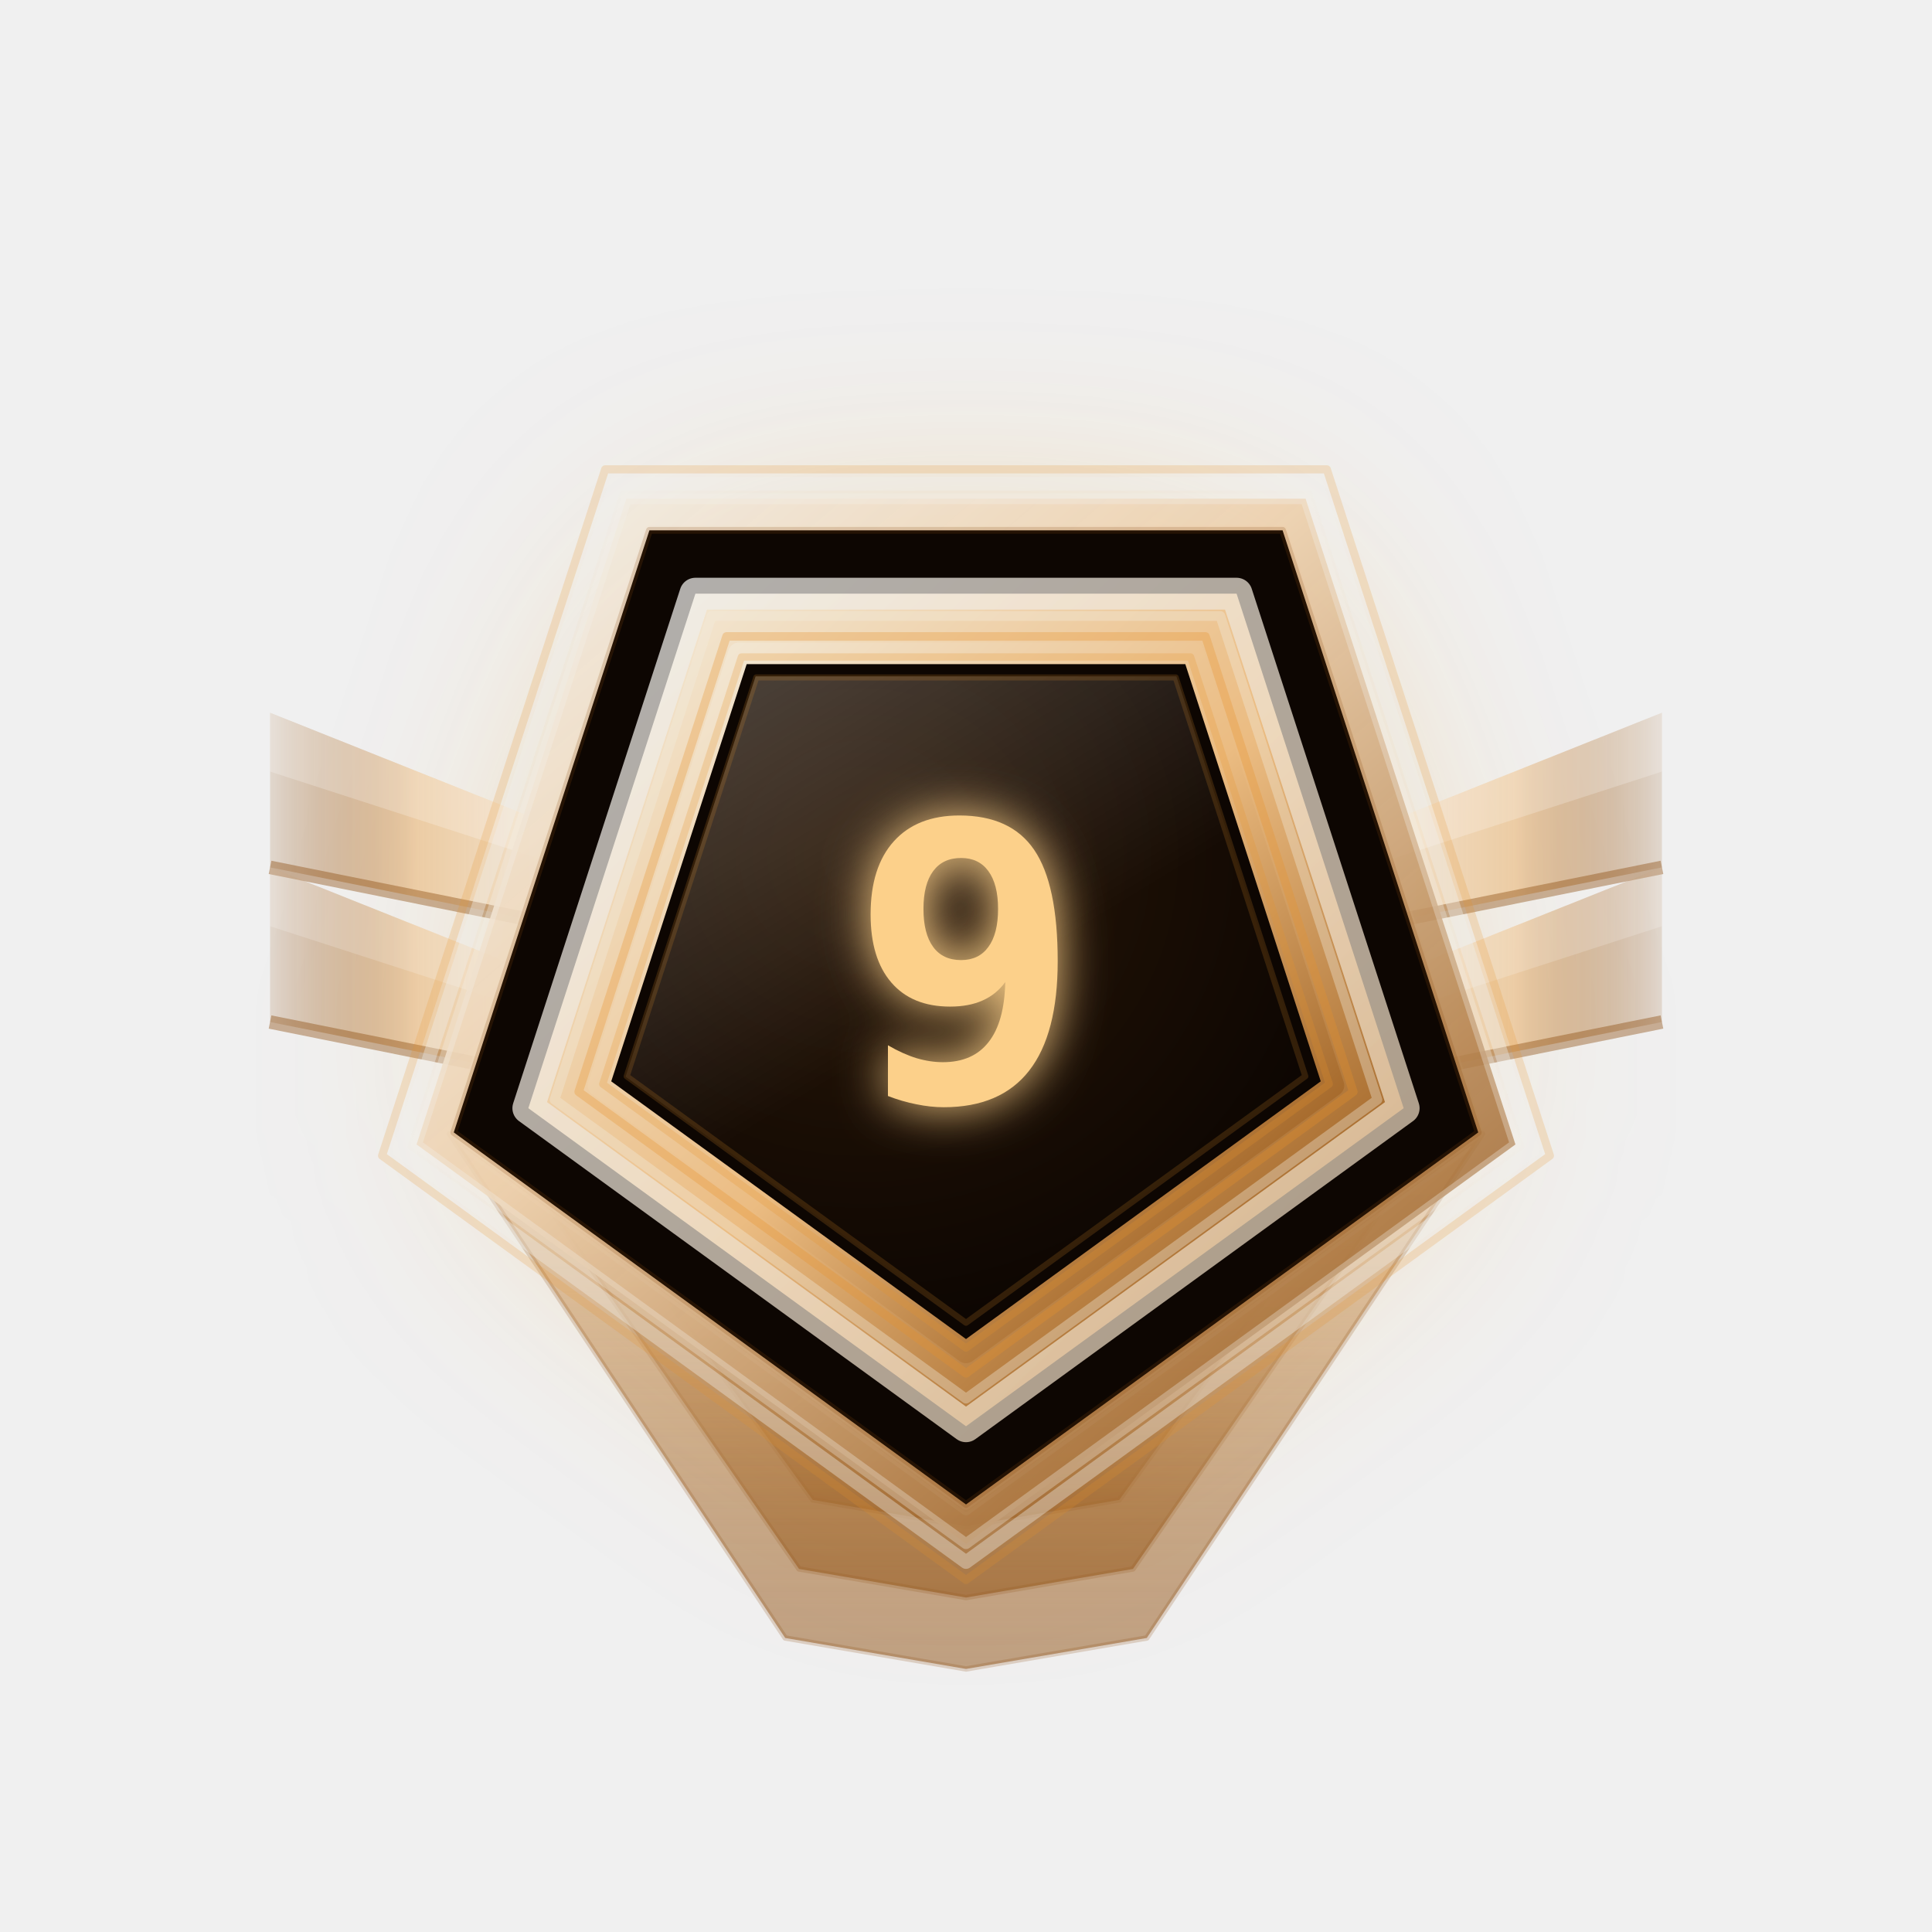
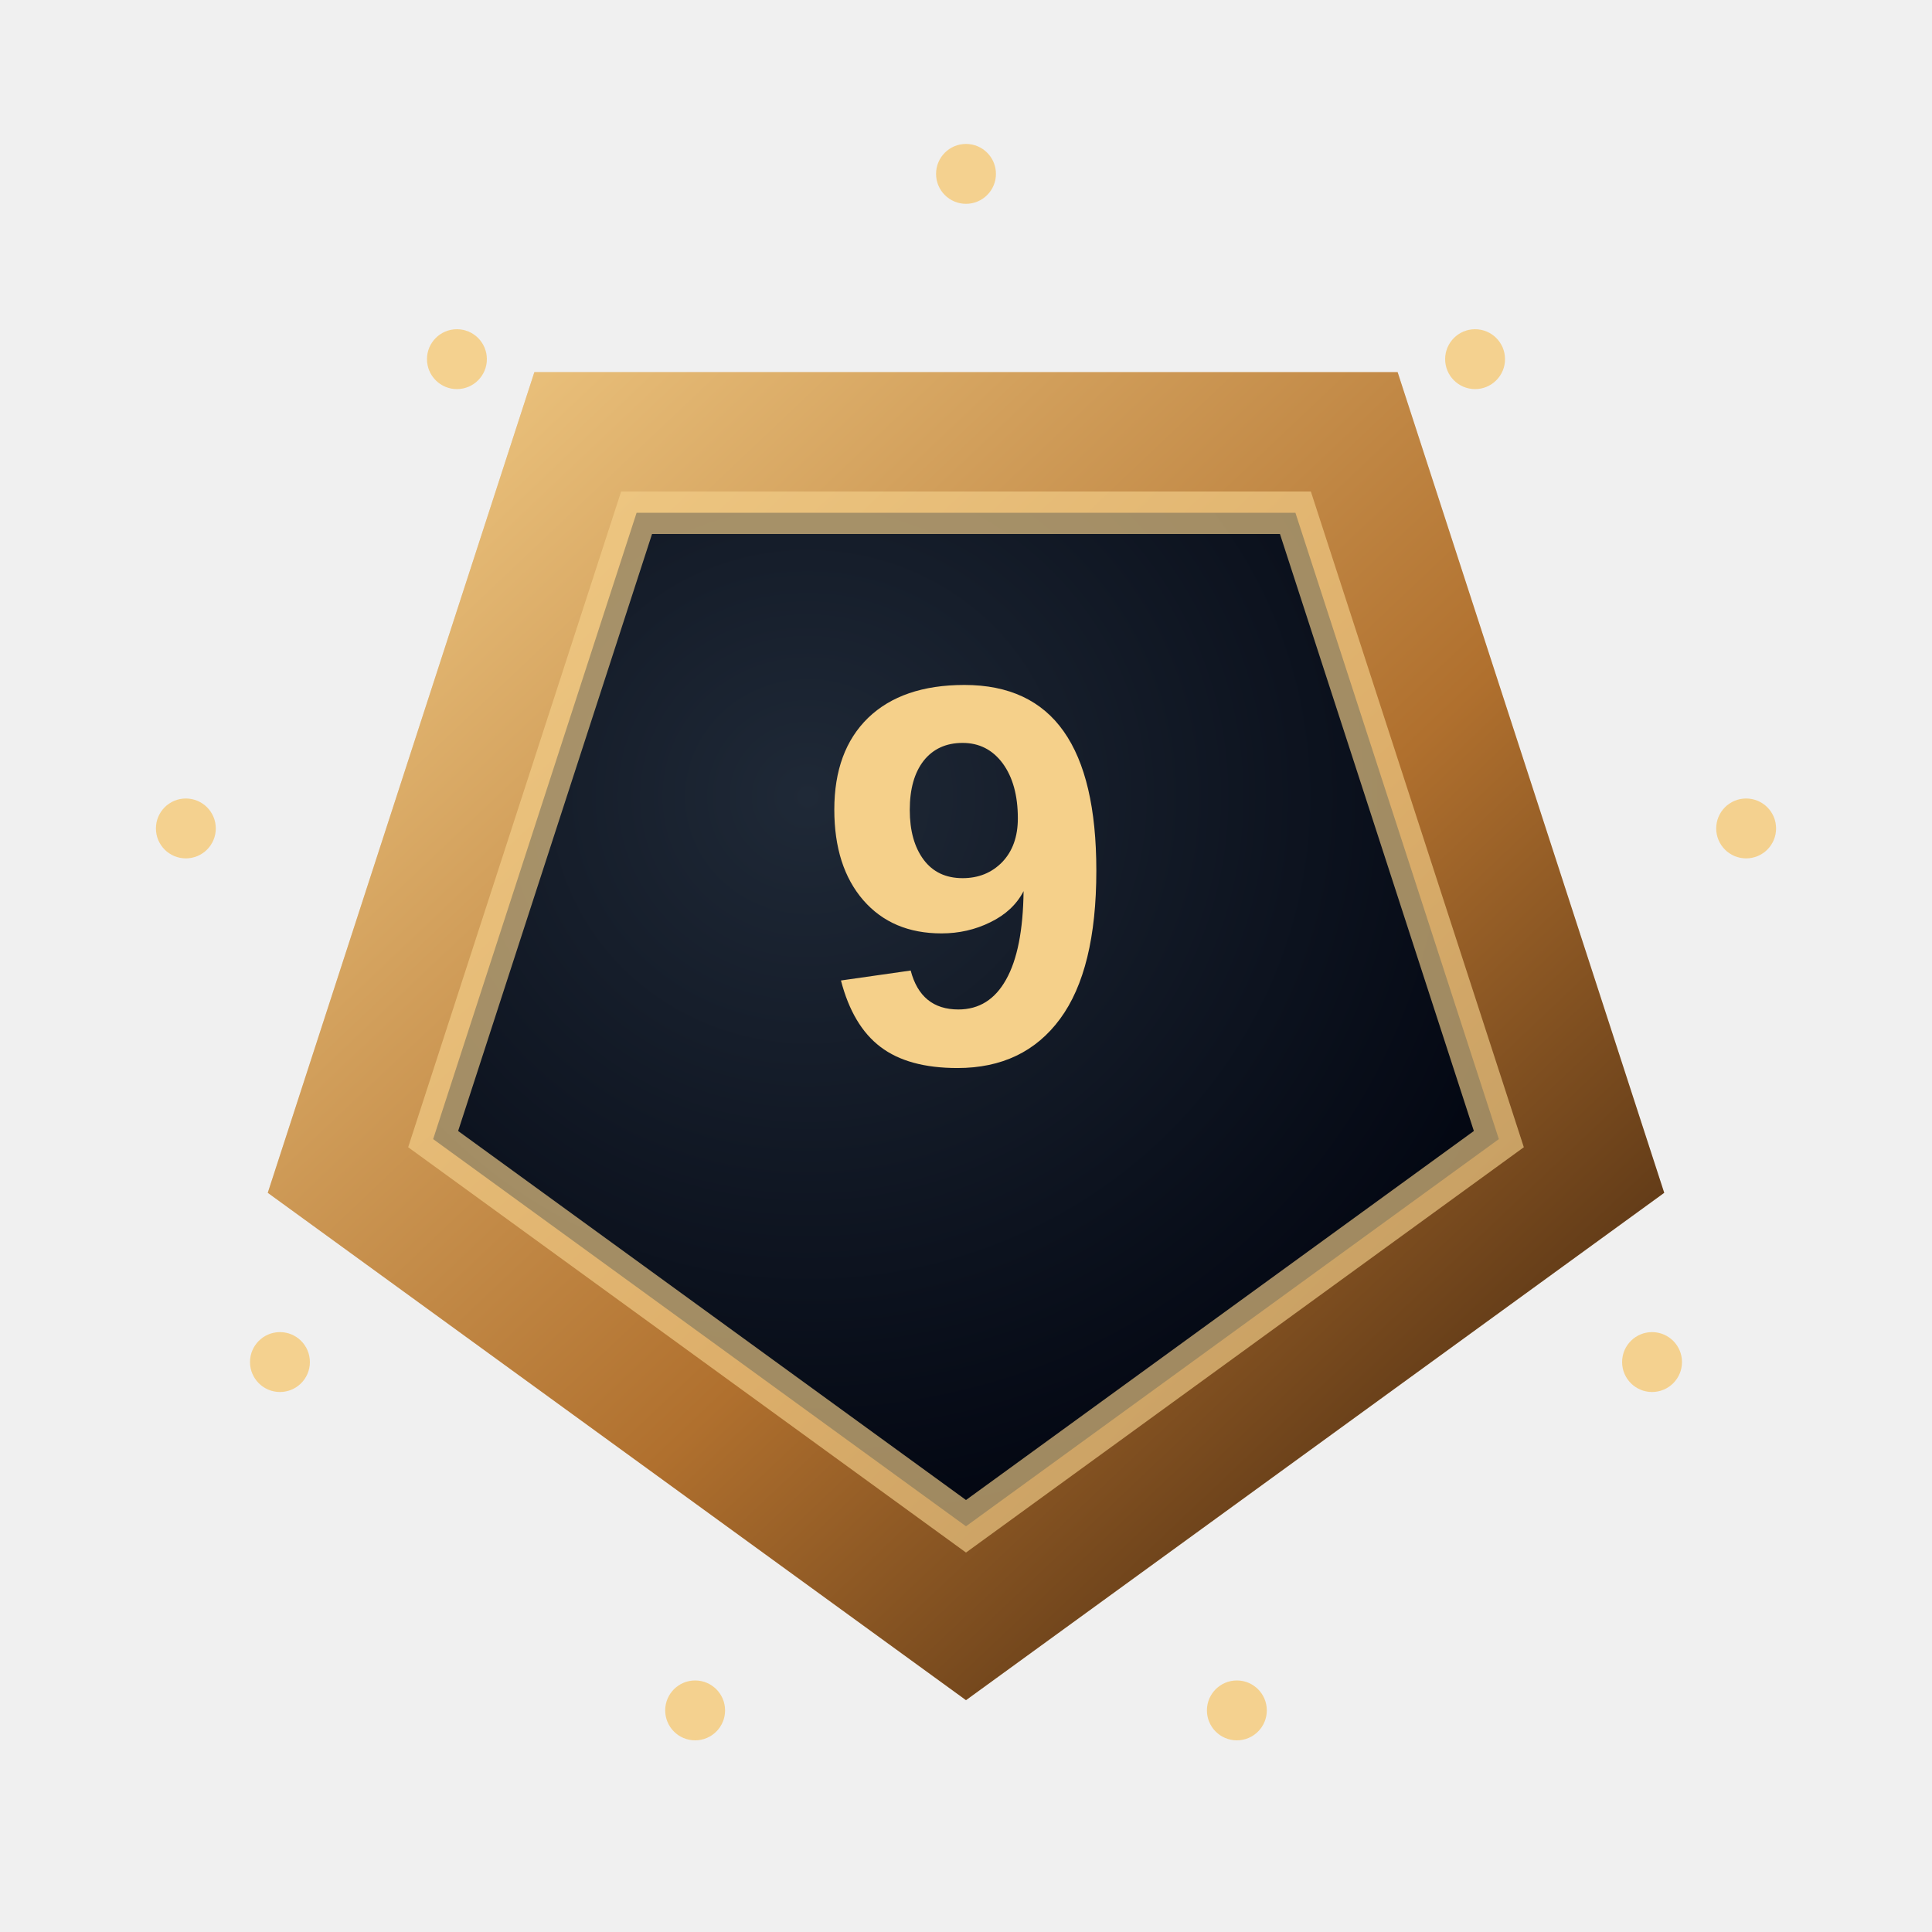
- <svg xmlns="http://www.w3.org/2000/svg" width="142.80" height="142.80" viewBox="-29.40 -29.40 142.80 142.80">
+ <svg xmlns="http://www.w3.org/2000/svg" width="100" height="100" viewBox="0 0 100 100">
  <defs>
-     <radialGradient id="bge03zt" cx="35%" cy="28%" r="72%">
-       <stop offset="0%" stop-color="#2a1808" />
-       <stop offset="100%" stop-color="#0d0602" />
+     <linearGradient id="g" x1="0" y1="0" x2="1" y2="1">
+       <stop offset="0%" stop-color="#f5d08a" />
+       <stop offset="55%" stop-color="#b0702e" />
+       <stop offset="100%" stop-color="#2b1608" />
+     </linearGradient>
+     <radialGradient id="bg" cx="35%" cy="28%" r="72%">
+       <stop offset="0%" stop-color="#1f2937" />
+       <stop offset="100%" stop-color="#030712" />
    </radialGradient>
-     <linearGradient id="rime03zt" x1="5%" y1="5%" x2="95%" y2="95%">
-       <stop offset="0%" stop-color="#f3ead9" />
-       <stop offset="50%" stop-color="#ebbc82" />
-       <stop offset="100%" stop-color="#8b4a0a" />
-     </linearGradient>
-     <linearGradient id="transRinge03zt" x1="0%" y1="0%" x2="100%" y2="100%">
-       <stop offset="0%" stop-color="#f1f2f1" />
-       <stop offset="100%" stop-color="#edd5b6" />
-     </linearGradient>
-     <linearGradient id="she03zt" x1="18%" y1="0%" x2="82%" y2="100%">
-       <stop offset="0%" stop-color="white" stop-opacity="0.2" />
-       <stop offset="50%" stop-color="white" stop-opacity="0" />
-     </linearGradient>
-     <filter id="gle03zt" x="-40%" y="-40%" width="180%" height="180%">
-       <feGaussianBlur stdDeviation="1.8" result="b" />
-       <feMerge>
-         <feMergeNode in="b" />
-         <feMergeNode in="SourceGraphic" />
-       </feMerge>
-     </filter>
-     <filter id="haloe03zt" x="-150%" y="-150%" width="500%" height="500%">
-       <feGaussianBlur stdDeviation="10" result="b" />
-       <feMerge>
-         <feMergeNode in="b" />
-         <feMergeNode in="SourceGraphic" />
-       </feMerge>
-     </filter>
-     <linearGradient id="pge03zt_0" x1="5%" y1="0%" x2="95%" y2="100%">
-       <stop offset="0%" stop-color="#f7dfb9" stop-opacity="0.95" />
-       <stop offset="38%" stop-color="#ebb16c" stop-opacity="0.9" />
-       <stop offset="100%" stop-color="#8b4a0a" stop-opacity="0.85" />
-     </linearGradient>
-     <linearGradient id="pge03zt_1" x1="5%" y1="0%" x2="95%" y2="100%">
-       <stop offset="0%" stop-color="#f7dfb9" stop-opacity="0.95" />
-       <stop offset="38%" stop-color="#ebb16c" stop-opacity="0.9" />
-       <stop offset="100%" stop-color="#8b4a0a" stop-opacity="0.85" />
-     </linearGradient>
-     <linearGradient id="pge03zt_2" x1="5%" y1="0%" x2="95%" y2="100%">
-       <stop offset="0%" stop-color="#f2efe8" stop-opacity="0.95" />
-       <stop offset="38%" stop-color="#edd0ad" stop-opacity="0.9" />
-       <stop offset="100%" stop-color="#8b4a0a" stop-opacity="0.85" />
-     </linearGradient>
-     <linearGradient id="ape03zt_0" x1="0%" y1="0%" x2="0%" y2="100%">
-       <stop offset="0%" stop-color="#f3ecde" />
-       <stop offset="100%" stop-color="#8b4a0a" stop-opacity="0.65" />
-     </linearGradient>
-     <linearGradient id="ape03zt_1" x1="0%" y1="0%" x2="0%" y2="100%">
-       <stop offset="0%" stop-color="#ecc89c" />
-       <stop offset="100%" stop-color="#8b4a0a" stop-opacity="0.65" />
-     </linearGradient>
-     <linearGradient id="ape03zt_2" x1="0%" y1="0%" x2="0%" y2="100%">
-       <stop offset="0%" stop-color="#ecc89c" />
-       <stop offset="100%" stop-color="#8b4a0a" stop-opacity="0.65" />
-     </linearGradient>
-     <linearGradient id="cse03zt_L0" x1="100%" y1="50%" x2="0%" y2="50%">
-       <stop offset="0%" stop-color="#f3ecde" stop-opacity="1.0" />
-       <stop offset="55%" stop-color="#ecc89c" stop-opacity="0.88" />
-       <stop offset="100%" stop-color="#8b4a0a" stop-opacity="0.15" />
-     </linearGradient>
-     <linearGradient id="cse03zt_R0" x1="0%" y1="50%" x2="100%" y2="50%">
-       <stop offset="0%" stop-color="#f3ecde" stop-opacity="1.0" />
-       <stop offset="55%" stop-color="#ecc89c" stop-opacity="0.88" />
-       <stop offset="100%" stop-color="#8b4a0a" stop-opacity="0.15" />
-     </linearGradient>
-     <linearGradient id="cse03zt_L1" x1="100%" y1="50%" x2="0%" y2="50%">
-       <stop offset="0%" stop-color="#f3ecde" stop-opacity="1.0" />
-       <stop offset="55%" stop-color="#ecc89c" stop-opacity="0.88" />
-       <stop offset="100%" stop-color="#8b4a0a" stop-opacity="0.15" />
-     </linearGradient>
-     <linearGradient id="cse03zt_R1" x1="0%" y1="50%" x2="100%" y2="50%">
-       <stop offset="0%" stop-color="#f3ecde" stop-opacity="1.0" />
-       <stop offset="55%" stop-color="#ecc89c" stop-opacity="0.88" />
-       <stop offset="100%" stop-color="#8b4a0a" stop-opacity="0.15" />
-     </linearGradient>
  </defs>
-   <path d="M42.00,76.02L9.65,52.51L22.00,14.48L62.00,14.48L74.35,52.51Z" fill="#e8922a" fill-opacity="0.45" filter="url(#haloe03zt)" />
-   <path d="M74.355,52.513 L42,76.02 L9.645,52.513                  L30.676,81.463 L42,83.402 L53.324,81.463 Z" fill="url(#ape03zt_0)" opacity="0.9" />
-   <path d="M74.355,52.513 L42,76.02 L9.645,52.513" fill="none" stroke="#f3ecde" stroke-width="0.9" stroke-opacity="0.52" stroke-linejoin="round" />
-   <path d="M74.355,52.513 L42,76.02 L9.645,52.513                  L30.676,81.463 L42,83.402 L53.324,81.463 Z" fill="none" stroke="#8b4a0a" stroke-width="0.4" stroke-opacity="0.2" stroke-linejoin="round" />
-   <path d="M77.267,53.459 L42,79.082 L6.733,53.459                  L29.657,86.566 L42,88.68 L54.343,86.566 Z" fill="url(#ape03zt_1)" opacity="0.82" />
-   <path d="M77.267,53.459 L42,79.082 L6.733,53.459" fill="none" stroke="#f3ecde" stroke-width="0.9" stroke-opacity="0.42" stroke-linejoin="round" />
-   <path d="M77.267,53.459 L42,79.082 L6.733,53.459                  L29.657,86.566 L42,88.68 L54.343,86.566 Z" fill="none" stroke="#8b4a0a" stroke-width="0.4" stroke-opacity="0.2" stroke-linejoin="round" />
-   <path d="M80.179,54.405 L42,82.144 L3.821,54.405                  L28.637,91.669 L42,93.957 L55.363,91.669 Z" fill="url(#ape03zt_2)" opacity="0.74" />
-   <path d="M80.179,54.405 L42,82.144 L3.821,54.405" fill="none" stroke="#f3ecde" stroke-width="0.9" stroke-opacity="0.32" stroke-linejoin="round" />
-   <path d="M80.179,54.405 L42,82.144 L3.821,54.405                  L28.637,91.669 L42,93.957 L55.363,91.669 Z" fill="none" stroke="#8b4a0a" stroke-width="0.4" stroke-opacity="0.2" stroke-linejoin="round" />
-   <polygon points="14.85,32.97 14.85,39.60 -9.44,34.71 -9.44,23.28" fill="url(#cse03zt_L0)" />
-   <polygon points="69.15,32.97 69.15,39.60 93.44,34.71 93.44,23.28" fill="url(#cse03zt_R0)" />
-   <polygon points="14.85,32.97 14.85,35.49 -9.44,27.63 -9.44,23.28" fill="white" opacity="0.22" />
-   <polygon points="69.15,32.97 69.15,35.49 93.44,27.63 93.44,23.28" fill="white" opacity="0.22" />
-   <line x1="14.85" y1="39.60" x2="-9.44" y2="34.71" stroke="#8b4a0a" stroke-width="1.0" stroke-opacity="0.4" />
-   <line x1="69.15" y1="39.60" x2="93.44" y2="34.71" stroke="#8b4a0a" stroke-width="1.0" stroke-opacity="0.4" />
-   <polygon points="14.85,44.40 14.85,51.03 -9.44,46.14 -9.44,34.71" fill="url(#cse03zt_L1)" />
-   <polygon points="69.15,44.40 69.15,51.03 93.44,46.14 93.44,34.71" fill="url(#cse03zt_R1)" />
-   <polygon points="14.85,44.40 14.85,46.92 -9.44,39.06 -9.44,34.71" fill="white" opacity="0.18" />
-   <polygon points="69.15,44.40 69.15,46.92 93.44,39.06 93.44,34.71" fill="white" opacity="0.18" />
-   <line x1="14.85" y1="51.03" x2="-9.44" y2="46.14" stroke="#8b4a0a" stroke-width="1.0" stroke-opacity="0.4" />
-   <line x1="69.15" y1="51.03" x2="93.44" y2="46.14" stroke="#8b4a0a" stroke-width="1.0" stroke-opacity="0.4" />
-   <path d="M42.00,78.91L6.89,53.41L20.30,12.14L63.70,12.14L77.11,53.41Z" fill="url(#pge03zt_0)" />
-   <path d="M42.00,76.02L9.65,52.51L22.00,14.48L62.00,14.48L74.35,52.51Z" fill="#0d0602" />
-   <path d="M42.00,78.91L6.89,53.41L20.30,12.14L63.70,12.14L77.11,53.41Z" fill="none" stroke="#f7dfb9" stroke-width="0.8" stroke-opacity="0.48" stroke-linejoin="round" />
-   <path d="M42.00,76.02L9.65,52.51L22.00,14.48L62.00,14.48L74.35,52.51Z" fill="none" stroke="#8b4a0a" stroke-width="0.5" stroke-opacity="0.28" stroke-linejoin="round" />
-   <path d="M42.00,81.80L4.14,54.30L18.60,9.80L65.40,9.80L79.86,54.30Z" fill="url(#pge03zt_1)" />
-   <path d="M42.00,78.91L6.89,53.41L20.30,12.14L63.70,12.14L77.11,53.41Z" fill="#0d0602" />
-   <path d="M42.00,81.80L4.14,54.30L18.60,9.80L65.40,9.80L79.86,54.30Z" fill="none" stroke="#f7dfb9" stroke-width="0.8" stroke-opacity="0.4" stroke-linejoin="round" />
-   <path d="M42.00,78.91L6.89,53.41L20.30,12.14L63.70,12.14L77.11,53.41Z" fill="none" stroke="#8b4a0a" stroke-width="0.5" stroke-opacity="0.24" stroke-linejoin="round" />
-   <path d="M42.00,84.70L1.39,55.19L16.90,7.46L67.10,7.46L82.61,55.19Z" fill="url(#pge03zt_2)" />
-   <path d="M42.00,81.80L4.14,54.30L18.60,9.80L65.40,9.80L79.86,54.30Z" fill="#0d0602" />
-   <path d="M42.00,84.70L1.39,55.19L16.90,7.46L67.10,7.46L82.61,55.19Z" fill="none" stroke="#f2efe8" stroke-width="0.8" stroke-opacity="0.32" stroke-linejoin="round" />
-   <path d="M42.00,81.80L4.14,54.30L18.60,9.80L65.40,9.80L79.86,54.30Z" fill="none" stroke="#8b4a0a" stroke-width="0.5" stroke-opacity="0.2" stroke-linejoin="round" />
-   <path d="M42.00,86.06L0.10,55.61L16.10,6.36L67.90,6.36L83.90,55.61Z" fill="none" stroke="#f1f0ed" stroke-width="1.0" stroke-opacity="0.38" stroke-linejoin="round" />
-   <path d="M42.00,87.38L-1.16,56.02L15.33,5.29L68.67,5.29L85.16,56.02Z" fill="none" stroke="#e8922a" stroke-width="0.6" stroke-opacity="0.2" stroke-linejoin="round" />
-   <path d="M42.00,76.02L9.65,52.51L22.00,14.48L62.00,14.48L74.35,52.51Z" fill="url(#rime03zt)" />
-   <path d="M42.00,70.56L14.84,50.83L25.21,18.89L58.79,18.89L69.16,50.83Z" fill="#0d0602" />
-   <path d="M42.00,70.56L14.84,50.83L25.21,18.89L58.79,18.89L69.16,50.83Z" fill="none" stroke="url(#rime03zt)" stroke-width="1.596" stroke-linejoin="round" />
-   <path d="M42.00,68.46L16.84,50.18L26.45,20.59L57.55,20.59L67.16,50.18Z" fill="url(#bge03zt)" />
-   <path d="M42.00,68.46L16.84,50.18L26.45,20.59L57.55,20.59L67.16,50.18Z" fill="url(#she03zt)" />
-   <path d="M42.00,76.02L9.65,52.51L22.00,14.48L62.00,14.48L74.35,52.51Z" fill="none" stroke="url(#transRinge03zt)" stroke-width="2.352" stroke-opacity="0.72" stroke-linejoin="round" />
-   <path d="M42.00,73.98L11.59,51.88L23.20,16.13L60.80,16.13L72.41,51.88Z" fill="none" stroke="#f3ecde" stroke-width="0.72" stroke-opacity="0.36" stroke-linejoin="round" />
-   <path d="M42.00,72.11L13.37,51.30L24.30,17.64L59.70,17.64L70.63,51.30Z" fill="none" stroke="#e8922a" stroke-width="0.63" stroke-opacity="0.3" stroke-linejoin="round" />
-   <path d="M42.00,70.24L15.15,50.73L25.40,19.16L58.60,19.16L68.85,50.73Z" fill="none" stroke="#e8922a" stroke-width="0.54" stroke-opacity="0.24" stroke-linejoin="round" />
-   <path d="M42.00,68.37L16.92,50.15L26.50,20.67L57.50,20.67L67.08,50.15Z" fill="none" stroke="#e8922a" stroke-width="0.45" stroke-opacity="0.18" stroke-linejoin="round" />
-   <text x="42" y="42" text-anchor="middle" dominant-baseline="central" font-family="Orbitron,monospace" font-weight="900" font-size="28.56" fill="#fcd08a" filter="url(#gle03zt)">9</text>
+   <path d="M 72.34 19.26 L 86.14 61.74 L 50.00 88.00 L 13.86 61.74 L 27.66 19.26 Z" fill="#d88b2f" opacity="0.28" />
+   <path d="M 72.34 19.26 L 86.14 61.74 L 50.00 88.00 L 13.86 61.74 L 27.66 19.26 Z" fill="url(#g)" />
+   <path d="M 67.05 26.54 L 77.58 58.96 L 50.00 79.00 L 22.42 58.96 L 32.95 26.54 Z" fill="url(#bg)" />
+   <path d="M 67.05 26.54 L 77.58 58.96 L 50.00 79.00 L 22.42 58.96 L 32.95 26.54 Z" fill="none" stroke="#f5d08a" stroke-width="2.2" opacity="0.65" />
+   <circle cx="50.00" cy="9.00" r="1.55" fill="#f5d08a" opacity="0.95" />
+   <circle cx="76.35" cy="18.59" r="1.55" fill="#f5d08a" opacity="0.95" />
+   <circle cx="90.38" cy="42.88" r="1.55" fill="#f5d08a" opacity="0.95" />
+   <circle cx="85.51" cy="70.50" r="1.55" fill="#f5d08a" opacity="0.95" />
+   <circle cx="64.02" cy="88.53" r="1.55" fill="#f5d08a" opacity="0.95" />
+   <circle cx="35.98" cy="88.53" r="1.55" fill="#f5d08a" opacity="0.95" />
+   <circle cx="14.49" cy="70.50" r="1.55" fill="#f5d08a" opacity="0.95" />
+   <circle cx="9.62" cy="42.88" r="1.55" fill="#f5d08a" opacity="0.95" />
+   <circle cx="23.65" cy="18.59" r="1.55" fill="#f5d08a" opacity="0.95" />
+   <text x="50" y="55" text-anchor="middle" font-family="Arial, Helvetica, sans-serif" font-weight="700" font-size="28.00" fill="#f5d08a">9</text>
</svg>
